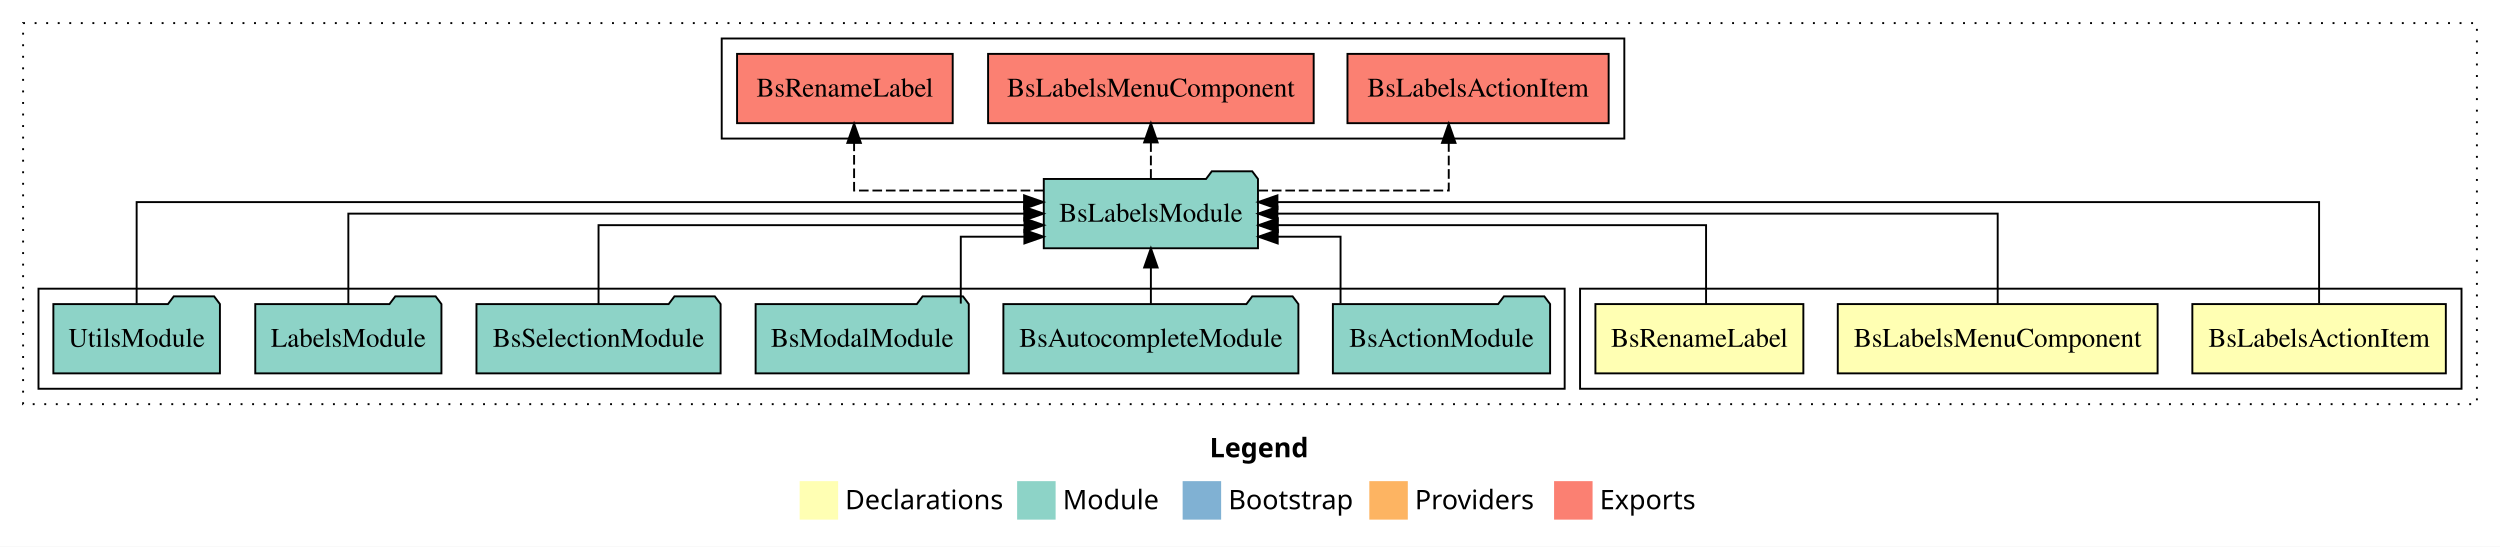
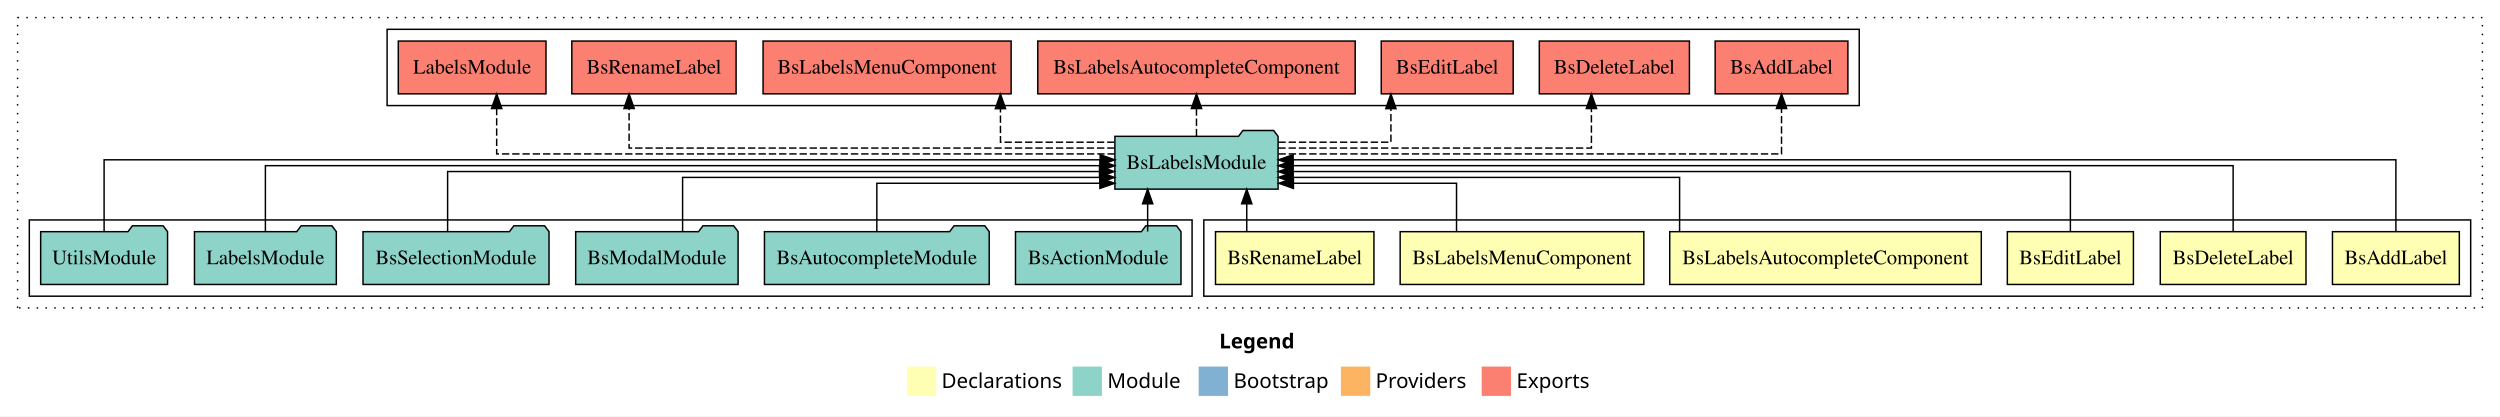
- <svg xmlns="http://www.w3.org/2000/svg" width="1299pt" height="284pt" viewBox="0.00 0.00 1299.00 284.00">
+ <svg xmlns="http://www.w3.org/2000/svg" width="1705pt" height="284pt" viewBox="0.00 0.00 1705.00 284.00">
  <g id="graph0" class="graph" transform="scale(1 1) rotate(0) translate(4 280)">
-     <polygon fill="#ffffff" stroke="transparent" points="-4,4 -4,-280 1295,-280 1295,4 -4,4" />
-     <text text-anchor="start" x="624.509" y="-42.4" font-family="sans-serif" font-weight="bold" font-size="14.00" fill="#000000">Legend</text>
-     <polygon fill="#ffffb3" stroke="transparent" points="411.5,-10 411.5,-30 431.5,-30 431.5,-10 411.5,-10" />
-     <text text-anchor="start" x="435.129" y="-15.4" font-family="sans-serif" font-size="14.00" fill="#000000">  Declarations</text>
-     <polygon fill="#8dd3c7" stroke="transparent" points="524.5,-10 524.5,-30 544.5,-30 544.5,-10 524.5,-10" />
-     <text text-anchor="start" x="548.225" y="-15.4" font-family="sans-serif" font-size="14.00" fill="#000000">  Module</text>
-     <polygon fill="#80b1d3" stroke="transparent" points="610.5,-10 610.5,-30 630.5,-30 630.5,-10 610.5,-10" />
-     <text text-anchor="start" x="634.281" y="-15.4" font-family="sans-serif" font-size="14.00" fill="#000000">  Bootstrap</text>
-     <polygon fill="#fdb462" stroke="transparent" points="707.5,-10 707.5,-30 727.5,-30 727.5,-10 707.5,-10" />
-     <text text-anchor="start" x="731.173" y="-15.4" font-family="sans-serif" font-size="14.00" fill="#000000">  Providers</text>
-     <polygon fill="#fb8072" stroke="transparent" points="803.5,-10 803.5,-30 823.5,-30 823.5,-10 803.5,-10" />
-     <text text-anchor="start" x="827.226" y="-15.4" font-family="sans-serif" font-size="14.00" fill="#000000">  Exports</text>
+     <polygon fill="#ffffff" stroke="transparent" points="-4,4 -4,-280 1701,-280 1701,4 -4,4" />
+     <text text-anchor="start" x="827.509" y="-42.4" font-family="sans-serif" font-weight="bold" font-size="14.00" fill="#000000">Legend</text>
+     <polygon fill="#ffffb3" stroke="transparent" points="614.5,-10 614.5,-30 634.5,-30 634.5,-10 614.5,-10" />
+     <text text-anchor="start" x="638.129" y="-15.4" font-family="sans-serif" font-size="14.00" fill="#000000">  Declarations</text>
+     <polygon fill="#8dd3c7" stroke="transparent" points="727.5,-10 727.5,-30 747.5,-30 747.5,-10 727.5,-10" />
+     <text text-anchor="start" x="751.225" y="-15.4" font-family="sans-serif" font-size="14.00" fill="#000000">  Module</text>
+     <polygon fill="#80b1d3" stroke="transparent" points="813.5,-10 813.5,-30 833.5,-30 833.5,-10 813.5,-10" />
+     <text text-anchor="start" x="837.281" y="-15.4" font-family="sans-serif" font-size="14.00" fill="#000000">  Bootstrap</text>
+     <polygon fill="#fdb462" stroke="transparent" points="910.5,-10 910.5,-30 930.5,-30 930.5,-10 910.5,-10" />
+     <text text-anchor="start" x="934.173" y="-15.4" font-family="sans-serif" font-size="14.00" fill="#000000">  Providers</text>
+     <polygon fill="#fb8072" stroke="transparent" points="1006.5,-10 1006.5,-30 1026.5,-30 1026.5,-10 1006.5,-10" />
+     <text text-anchor="start" x="1030.226" y="-15.4" font-family="sans-serif" font-size="14.00" fill="#000000">  Exports</text>
    <g id="clust1" class="cluster">
-       <polygon fill="none" stroke="#000000" stroke-dasharray="1,5" points="8,-70 8,-268 1283,-268 1283,-70 8,-70" />
+       <polygon fill="none" stroke="#000000" stroke-dasharray="1,5" points="8,-70 8,-268 1689,-268 1689,-70 8,-70" />
    </g>
    <g id="clust2" class="cluster">
-       <polygon fill="none" stroke="#000000" points="817,-78 817,-130 1275,-130 1275,-78 817,-78" />
+       <polygon fill="none" stroke="#000000" points="817,-78 817,-130 1681,-130 1681,-78 817,-78" />
    </g>
-     <g id="clust6" class="cluster">
+     <g id="clust9" class="cluster">
      <polygon fill="none" stroke="#000000" points="16,-78 16,-130 809,-130 809,-78 16,-78" />
    </g>
-     <g id="clust7" class="cluster">
-       <polygon fill="none" stroke="#000000" points="371,-208 371,-260 840,-260 840,-208 371,-208" />
+     <g id="clust10" class="cluster">
+       <polygon fill="none" stroke="#000000" points="260,-208 260,-260 1264,-260 1264,-208 260,-208" />
    </g>
    <g id="node1" class="node">
-       <polygon fill="#ffffb3" stroke="#000000" points="1266.857,-122 1135.143,-122 1135.143,-86 1266.857,-86 1266.857,-122" />
-       <text text-anchor="middle" x="1201" y="-99.8" font-family="Times,serif" font-size="14.00" fill="#000000">BsLabelsActionItem</text>
+       <polygon fill="#ffffb3" stroke="#000000" points="1673.261,-122 1586.739,-122 1586.739,-86 1673.261,-86 1673.261,-122" />
+       <text text-anchor="middle" x="1630" y="-99.8" font-family="Times,serif" font-size="14.00" fill="#000000">BsAddLabel</text>
+     </g>
+     <g id="node7" class="node">
+       <polygon fill="#8dd3c7" stroke="#000000" points="867.649,-187 864.649,-191 843.649,-191 840.649,-187 756.351,-187 756.351,-151 867.649,-151 867.649,-187" />
+       <text text-anchor="middle" x="812" y="-164.8" font-family="Times,serif" font-size="14.00" fill="#000000">BsLabelsModule</text>
+     </g>
+     <g id="edge1" class="edge">
+       <path fill="none" stroke="#000000" d="M1630,-122.308C1630,-142.145 1630,-171 1630,-171 1630,-171 877.903,-171 877.903,-171" />
+       <polygon fill="#000000" stroke="#000000" points="877.903,-167.5 867.903,-171 877.903,-174.5 877.903,-167.5" />
+     </g>
+     <g id="node2" class="node">
+       <polygon fill="#ffffb3" stroke="#000000" points="1568.685,-122 1469.315,-122 1469.315,-86 1568.685,-86 1568.685,-122" />
+       <text text-anchor="middle" x="1519" y="-99.8" font-family="Times,serif" font-size="14.00" fill="#000000">BsDeleteLabel</text>
+     </g>
+     <g id="edge2" class="edge">
+       <path fill="none" stroke="#000000" d="M1519,-122.222C1519,-140.828 1519,-167 1519,-167 1519,-167 877.772,-167 877.772,-167" />
+       <polygon fill="#000000" stroke="#000000" points="877.772,-163.5 867.772,-167 877.772,-170.5 877.772,-163.5" />
+     </g>
+     <g id="node3" class="node">
+       <polygon fill="#ffffb3" stroke="#000000" points="1450.987,-122 1365.013,-122 1365.013,-86 1450.987,-86 1450.987,-122" />
+       <text text-anchor="middle" x="1408" y="-99.8" font-family="Times,serif" font-size="14.00" fill="#000000">BsEditLabel</text>
+     </g>
+     <g id="edge3" class="edge">
+       <path fill="none" stroke="#000000" d="M1408,-122.022C1408,-139.373 1408,-163 1408,-163 1408,-163 877.802,-163 877.802,-163" />
+       <polygon fill="#000000" stroke="#000000" points="877.802,-159.5 867.802,-163 877.802,-166.5 877.802,-159.5" />
    </g>
    <g id="node4" class="node">
-       <polygon fill="#8dd3c7" stroke="#000000" points="649.649,-187 646.649,-191 625.649,-191 622.649,-187 538.351,-187 538.351,-151 649.649,-151 649.649,-187" />
-       <text text-anchor="middle" x="594" y="-164.8" font-family="Times,serif" font-size="14.00" fill="#000000">BsLabelsModule</text>
+       <polygon fill="#ffffb3" stroke="#000000" points="1347.244,-122 1134.756,-122 1134.756,-86 1347.244,-86 1347.244,-122" />
+       <text text-anchor="middle" x="1241" y="-99.8" font-family="Times,serif" font-size="14.00" fill="#000000">BsLabelsAutocompleteComponent</text>
    </g>
-     <g id="edge1" class="edge">
-       <path fill="none" stroke="#000000" d="M1201,-122.284C1201,-143.321 1201,-175 1201,-175 1201,-175 659.746,-175 659.746,-175" />
-       <polygon fill="#000000" stroke="#000000" points="659.746,-171.5 649.746,-175 659.746,-178.5 659.746,-171.5" />
+     <g id="edge4" class="edge">
+       <path fill="none" stroke="#000000" d="M1141.486,-122.009C1141.486,-138.049 1141.486,-159 1141.486,-159 1141.486,-159 877.893,-159 877.893,-159" />
+       <polygon fill="#000000" stroke="#000000" points="877.893,-155.5 867.893,-159 877.893,-162.5 877.893,-155.5" />
    </g>
-     <g id="node2" class="node">
+     <g id="node5" class="node">
      <polygon fill="#ffffb3" stroke="#000000" points="1117.09,-122 950.91,-122 950.91,-86 1117.09,-86 1117.09,-122" />
      <text text-anchor="middle" x="1034" y="-99.8" font-family="Times,serif" font-size="14.00" fill="#000000">BsLabelsMenuComponent</text>
    </g>
-     <g id="edge2" class="edge">
-       <path fill="none" stroke="#000000" d="M1034,-122.106C1034,-141.339 1034,-169 1034,-169 1034,-169 659.726,-169 659.726,-169" />
-       <polygon fill="#000000" stroke="#000000" points="659.726,-165.5 649.726,-169 659.726,-172.5 659.726,-165.5" />
+     <g id="edge5" class="edge">
+       <path fill="none" stroke="#000000" d="M989.349,-122.124C989.349,-136.783 989.349,-155 989.349,-155 989.349,-155 878.115,-155 878.115,-155" />
+       <polygon fill="#000000" stroke="#000000" points="878.115,-151.5 868.115,-155 878.114,-158.5 878.115,-151.5" />
    </g>
-     <g id="node3" class="node">
+     <g id="node6" class="node">
      <polygon fill="#ffffb3" stroke="#000000" points="933.026,-122 824.974,-122 824.974,-86 933.026,-86 933.026,-122" />
      <text text-anchor="middle" x="879" y="-99.8" font-family="Times,serif" font-size="14.00" fill="#000000">BsRenameLabel</text>
    </g>
-     <g id="edge3" class="edge">
-       <path fill="none" stroke="#000000" d="M882.47,-122.022C882.47,-139.373 882.47,-163 882.47,-163 882.47,-163 659.962,-163 659.962,-163" />
-       <polygon fill="#000000" stroke="#000000" points="659.962,-159.5 649.962,-163 659.962,-166.5 659.962,-159.5" />
+     <g id="edge6" class="edge">
+       <path fill="none" stroke="#000000" d="M846.281,-122.106C846.281,-122.106 846.281,-140.991 846.281,-140.991" />
+       <polygon fill="#000000" stroke="#000000" points="842.781,-140.991 846.281,-150.991 849.781,-140.991 842.781,-140.991" />
    </g>
-     <g id="node11" class="node">
-       <polygon fill="#fb8072" stroke="#000000" points="831.857,-252 696.143,-252 696.143,-216 831.857,-216 831.857,-252" />
-       <text text-anchor="middle" x="764" y="-229.8" font-family="Times,serif" font-size="14.00" fill="#000000">BsLabelsActionItem </text>
+     <g id="node14" class="node">
+       <polygon fill="#fb8072" stroke="#000000" points="1256.261,-252 1165.739,-252 1165.739,-216 1256.261,-216 1256.261,-252" />
+       <text text-anchor="middle" x="1211" y="-229.8" font-family="Times,serif" font-size="14.00" fill="#000000">BsAddLabel </text>
    </g>
-     <g id="edge10" class="edge">
-       <path fill="none" stroke="#000000" stroke-dasharray="5,2" d="M649.875,-181C694.207,-181 748.769,-181 748.769,-181 748.769,-181 748.769,-205.76 748.769,-205.76" />
-       <polygon fill="#000000" stroke="#000000" points="745.269,-205.76 748.769,-215.76 752.269,-205.76 745.269,-205.76" />
+     <g id="edge13" class="edge">
+       <path fill="none" stroke="#000000" stroke-dasharray="5,2" d="M867.899,-175C977.71,-175 1211,-175 1211,-175 1211,-175 1211,-205.977 1211,-205.977" />
+       <polygon fill="#000000" stroke="#000000" points="1207.5,-205.977 1211,-215.977 1214.5,-205.977 1207.5,-205.977" />
    </g>
-     <g id="node12" class="node">
-       <polygon fill="#fb8072" stroke="#000000" points="678.59,-252 509.41,-252 509.41,-216 678.59,-216 678.59,-252" />
-       <text text-anchor="middle" x="594" y="-229.8" font-family="Times,serif" font-size="14.00" fill="#000000">BsLabelsMenuComponent </text>
+     <g id="node15" class="node">
+       <polygon fill="#fb8072" stroke="#000000" points="1148.186,-252 1045.814,-252 1045.814,-216 1148.186,-216 1148.186,-252" />
+       <text text-anchor="middle" x="1097" y="-229.8" font-family="Times,serif" font-size="14.00" fill="#000000">BsDeleteLabel </text>
    </g>
-     <g id="edge11" class="edge">
-       <path fill="none" stroke="#000000" stroke-dasharray="5,2" d="M594,-187.106C594,-187.106 594,-205.991 594,-205.991" />
-       <polygon fill="#000000" stroke="#000000" points="590.5,-205.991 594,-215.991 597.5,-205.991 590.5,-205.991" />
+     <g id="edge14" class="edge">
+       <path fill="none" stroke="#000000" stroke-dasharray="5,2" d="M867.81,-179C946.704,-179 1081.351,-179 1081.351,-179 1081.351,-179 1081.351,-205.991 1081.351,-205.991" />
+       <polygon fill="#000000" stroke="#000000" points="1077.851,-205.991 1081.351,-215.991 1084.851,-205.991 1077.851,-205.991" />
    </g>
-     <g id="node13" class="node">
-       <polygon fill="#fb8072" stroke="#000000" points="491.025,-252 378.975,-252 378.975,-216 491.025,-216 491.025,-252" />
-       <text text-anchor="middle" x="435" y="-229.8" font-family="Times,serif" font-size="14.00" fill="#000000">BsRenameLabel </text>
+     <g id="node16" class="node">
+       <polygon fill="#fb8072" stroke="#000000" points="1027.989,-252 938.011,-252 938.011,-216 1027.989,-216 1027.989,-252" />
+       <text text-anchor="middle" x="983" y="-229.8" font-family="Times,serif" font-size="14.00" fill="#000000">BsEditLabel </text>
    </g>
-     <g id="edge12" class="edge">
-       <path fill="none" stroke="#000000" stroke-dasharray="5,2" d="M538.325,-181C494.152,-181 439.786,-181 439.786,-181 439.786,-181 439.786,-205.76 439.786,-205.76" />
-       <polygon fill="#000000" stroke="#000000" points="436.286,-205.76 439.786,-215.76 443.286,-205.76 436.286,-205.76" />
+     <g id="edge15" class="edge">
+       <path fill="none" stroke="#000000" stroke-dasharray="5,2" d="M867.852,-183C904.093,-183 944.606,-183 944.606,-183 944.606,-183 944.606,-205.876 944.606,-205.876" />
+       <polygon fill="#000000" stroke="#000000" points="941.106,-205.876 944.606,-215.876 948.106,-205.876 941.106,-205.876" />
    </g>
-     <g id="node5" class="node">
+     <g id="node17" class="node">
+       <polygon fill="#fb8072" stroke="#000000" points="920.244,-252 703.756,-252 703.756,-216 920.244,-216 920.244,-252" />
+       <text text-anchor="middle" x="812" y="-229.8" font-family="Times,serif" font-size="14.00" fill="#000000">BsLabelsAutocompleteComponent </text>
+     </g>
+     <g id="edge16" class="edge">
+       <path fill="none" stroke="#000000" stroke-dasharray="5,2" d="M812,-187.106C812,-187.106 812,-205.991 812,-205.991" />
+       <polygon fill="#000000" stroke="#000000" points="808.5,-205.991 812,-215.991 815.5,-205.991 808.5,-205.991" />
+     </g>
+     <g id="node18" class="node">
+       <polygon fill="#fb8072" stroke="#000000" points="685.59,-252 516.41,-252 516.41,-216 685.59,-216 685.59,-252" />
+       <text text-anchor="middle" x="601" y="-229.8" font-family="Times,serif" font-size="14.00" fill="#000000">BsLabelsMenuComponent </text>
+     </g>
+     <g id="edge17" class="edge">
+       <path fill="none" stroke="#000000" stroke-dasharray="5,2" d="M756.077,-183C719.442,-183 678.308,-183 678.308,-183 678.308,-183 678.308,-205.876 678.308,-205.876" />
+       <polygon fill="#000000" stroke="#000000" points="674.808,-205.876 678.308,-215.876 681.808,-205.876 674.808,-205.876" />
+     </g>
+     <g id="node19" class="node">
+       <polygon fill="#fb8072" stroke="#000000" points="498.025,-252 385.975,-252 385.975,-216 498.025,-216 498.025,-252" />
+       <text text-anchor="middle" x="442" y="-229.8" font-family="Times,serif" font-size="14.00" fill="#000000">BsRenameLabel </text>
+     </g>
+     <g id="edge18" class="edge">
+       <path fill="none" stroke="#000000" stroke-dasharray="5,2" d="M756.146,-179C648.986,-179 425.044,-179 425.044,-179 425.044,-179 425.044,-205.991 425.044,-205.991" />
+       <polygon fill="#000000" stroke="#000000" points="421.544,-205.991 425.044,-215.991 428.544,-205.991 421.544,-205.991" />
+     </g>
+     <g id="node20" class="node">
+       <polygon fill="#fb8072" stroke="#000000" points="368.368,-252 267.632,-252 267.632,-216 368.368,-216 368.368,-252" />
+       <text text-anchor="middle" x="318" y="-229.8" font-family="Times,serif" font-size="14.00" fill="#000000">LabelsModule </text>
+     </g>
+     <g id="edge19" class="edge">
+       <path fill="none" stroke="#000000" stroke-dasharray="5,2" d="M756.317,-175C630.418,-175 334.728,-175 334.728,-175 334.728,-175 334.728,-205.977 334.728,-205.977" />
+       <polygon fill="#000000" stroke="#000000" points="331.228,-205.977 334.728,-215.977 338.228,-205.977 331.228,-205.977" />
+     </g>
+     <g id="node8" class="node">
      <polygon fill="#8dd3c7" stroke="#000000" points="801.434,-122 798.434,-126 777.434,-126 774.434,-122 688.566,-122 688.566,-86 801.434,-86 801.434,-122" />
      <text text-anchor="middle" x="745" y="-99.8" font-family="Times,serif" font-size="14.00" fill="#000000">BsActionModule</text>
    </g>
-     <g id="edge4" class="edge">
-       <path fill="none" stroke="#000000" d="M692.552,-122.24C692.552,-137.571 692.552,-157 692.552,-157 692.552,-157 659.899,-157 659.899,-157" />
-       <polygon fill="#000000" stroke="#000000" points="659.899,-153.5 649.899,-157 659.899,-160.5 659.899,-153.5" />
+     <g id="edge7" class="edge">
+       <path fill="none" stroke="#000000" d="M778.696,-122.106C778.696,-122.106 778.696,-140.991 778.696,-140.991" />
+       <polygon fill="#000000" stroke="#000000" points="775.196,-140.991 778.696,-150.991 782.196,-140.991 775.196,-140.991" />
    </g>
-     <g id="node6" class="node">
+     <g id="node9" class="node">
      <polygon fill="#8dd3c7" stroke="#000000" points="670.644,-122 667.644,-126 646.644,-126 643.644,-122 517.356,-122 517.356,-86 670.644,-86 670.644,-122" />
      <text text-anchor="middle" x="594" y="-99.8" font-family="Times,serif" font-size="14.00" fill="#000000">BsAutocompleteModule</text>
    </g>
-     <g id="edge5" class="edge">
-       <path fill="none" stroke="#000000" d="M594,-122.106C594,-122.106 594,-140.991 594,-140.991" />
-       <polygon fill="#000000" stroke="#000000" points="590.5,-140.991 594,-150.991 597.5,-140.991 590.5,-140.991" />
+     <g id="edge8" class="edge">
+       <path fill="none" stroke="#000000" d="M594,-122.124C594,-136.783 594,-155 594,-155 594,-155 746.143,-155 746.143,-155" />
+       <polygon fill="#000000" stroke="#000000" points="746.143,-158.5 756.143,-155 746.143,-151.5 746.143,-158.5" />
    </g>
-     <g id="node7" class="node">
+     <g id="node10" class="node">
      <polygon fill="#8dd3c7" stroke="#000000" points="499.381,-122 496.381,-126 475.381,-126 472.381,-122 388.619,-122 388.619,-86 499.381,-86 499.381,-122" />
      <text text-anchor="middle" x="444" y="-99.8" font-family="Times,serif" font-size="14.00" fill="#000000">BsModalModule</text>
    </g>
-     <g id="edge6" class="edge">
-       <path fill="none" stroke="#000000" d="M495.226,-122.24C495.226,-137.571 495.226,-157 495.226,-157 495.226,-157 528.263,-157 528.263,-157" />
-       <polygon fill="#000000" stroke="#000000" points="528.263,-160.5 538.263,-157 528.263,-153.5 528.263,-160.5" />
+     <g id="edge9" class="edge">
+       <path fill="none" stroke="#000000" d="M461.528,-122.009C461.528,-138.049 461.528,-159 461.528,-159 461.528,-159 746.079,-159 746.079,-159" />
+       <polygon fill="#000000" stroke="#000000" points="746.079,-162.5 756.079,-159 746.079,-155.5 746.079,-162.5" />
    </g>
-     <g id="node8" class="node">
+     <g id="node11" class="node">
      <polygon fill="#8dd3c7" stroke="#000000" points="370.43,-122 367.43,-126 346.43,-126 343.43,-122 243.57,-122 243.57,-86 370.43,-86 370.43,-122" />
      <text text-anchor="middle" x="307" y="-99.8" font-family="Times,serif" font-size="14.00" fill="#000000">BsSelectionModule</text>
    </g>
-     <g id="edge7" class="edge">
-       <path fill="none" stroke="#000000" d="M307,-122.022C307,-139.373 307,-163 307,-163 307,-163 528.323,-163 528.323,-163" />
-       <polygon fill="#000000" stroke="#000000" points="528.323,-166.5 538.323,-163 528.323,-159.5 528.323,-166.5" />
+     <g id="edge10" class="edge">
+       <path fill="none" stroke="#000000" d="M301.272,-122.022C301.272,-139.373 301.272,-163 301.272,-163 301.272,-163 745.882,-163 745.882,-163" />
+       <polygon fill="#000000" stroke="#000000" points="745.882,-166.5 755.882,-163 745.882,-159.5 745.882,-166.5" />
    </g>
-     <g id="node9" class="node">
+     <g id="node12" class="node">
      <polygon fill="#8dd3c7" stroke="#000000" points="225.367,-122 222.367,-126 201.367,-126 198.367,-122 128.633,-122 128.633,-86 225.367,-86 225.367,-122" />
      <text text-anchor="middle" x="177" y="-99.8" font-family="Times,serif" font-size="14.00" fill="#000000">LabelsModule</text>
    </g>
-     <g id="edge8" class="edge">
-       <path fill="none" stroke="#000000" d="M177,-122.106C177,-141.339 177,-169 177,-169 177,-169 528.194,-169 528.194,-169" />
-       <polygon fill="#000000" stroke="#000000" points="528.194,-172.5 538.194,-169 528.194,-165.5 528.194,-172.5" />
+     <g id="edge11" class="edge">
+       <path fill="none" stroke="#000000" d="M177,-122.222C177,-140.828 177,-167 177,-167 177,-167 746.205,-167 746.205,-167" />
+       <polygon fill="#000000" stroke="#000000" points="746.205,-170.5 756.205,-167 746.205,-163.5 746.205,-170.5" />
    </g>
-     <g id="node10" class="node">
+     <g id="node13" class="node">
      <polygon fill="#8dd3c7" stroke="#000000" points="110.273,-122 107.273,-126 86.273,-126 83.273,-122 23.727,-122 23.727,-86 110.273,-86 110.273,-122" />
      <text text-anchor="middle" x="67" y="-99.8" font-family="Times,serif" font-size="14.00" fill="#000000">UtilsModule</text>
    </g>
-     <g id="edge9" class="edge">
-       <path fill="none" stroke="#000000" d="M67,-122.284C67,-143.321 67,-175 67,-175 67,-175 528.101,-175 528.101,-175" />
-       <polygon fill="#000000" stroke="#000000" points="528.101,-178.5 538.101,-175 528.101,-171.5 528.101,-178.5" />
+     <g id="edge12" class="edge">
+       <path fill="none" stroke="#000000" d="M67,-122.308C67,-142.145 67,-171 67,-171 67,-171 746.309,-171 746.309,-171" />
+       <polygon fill="#000000" stroke="#000000" points="746.309,-174.5 756.309,-171 746.309,-167.5 746.309,-174.5" />
    </g>
  </g>
</svg>
